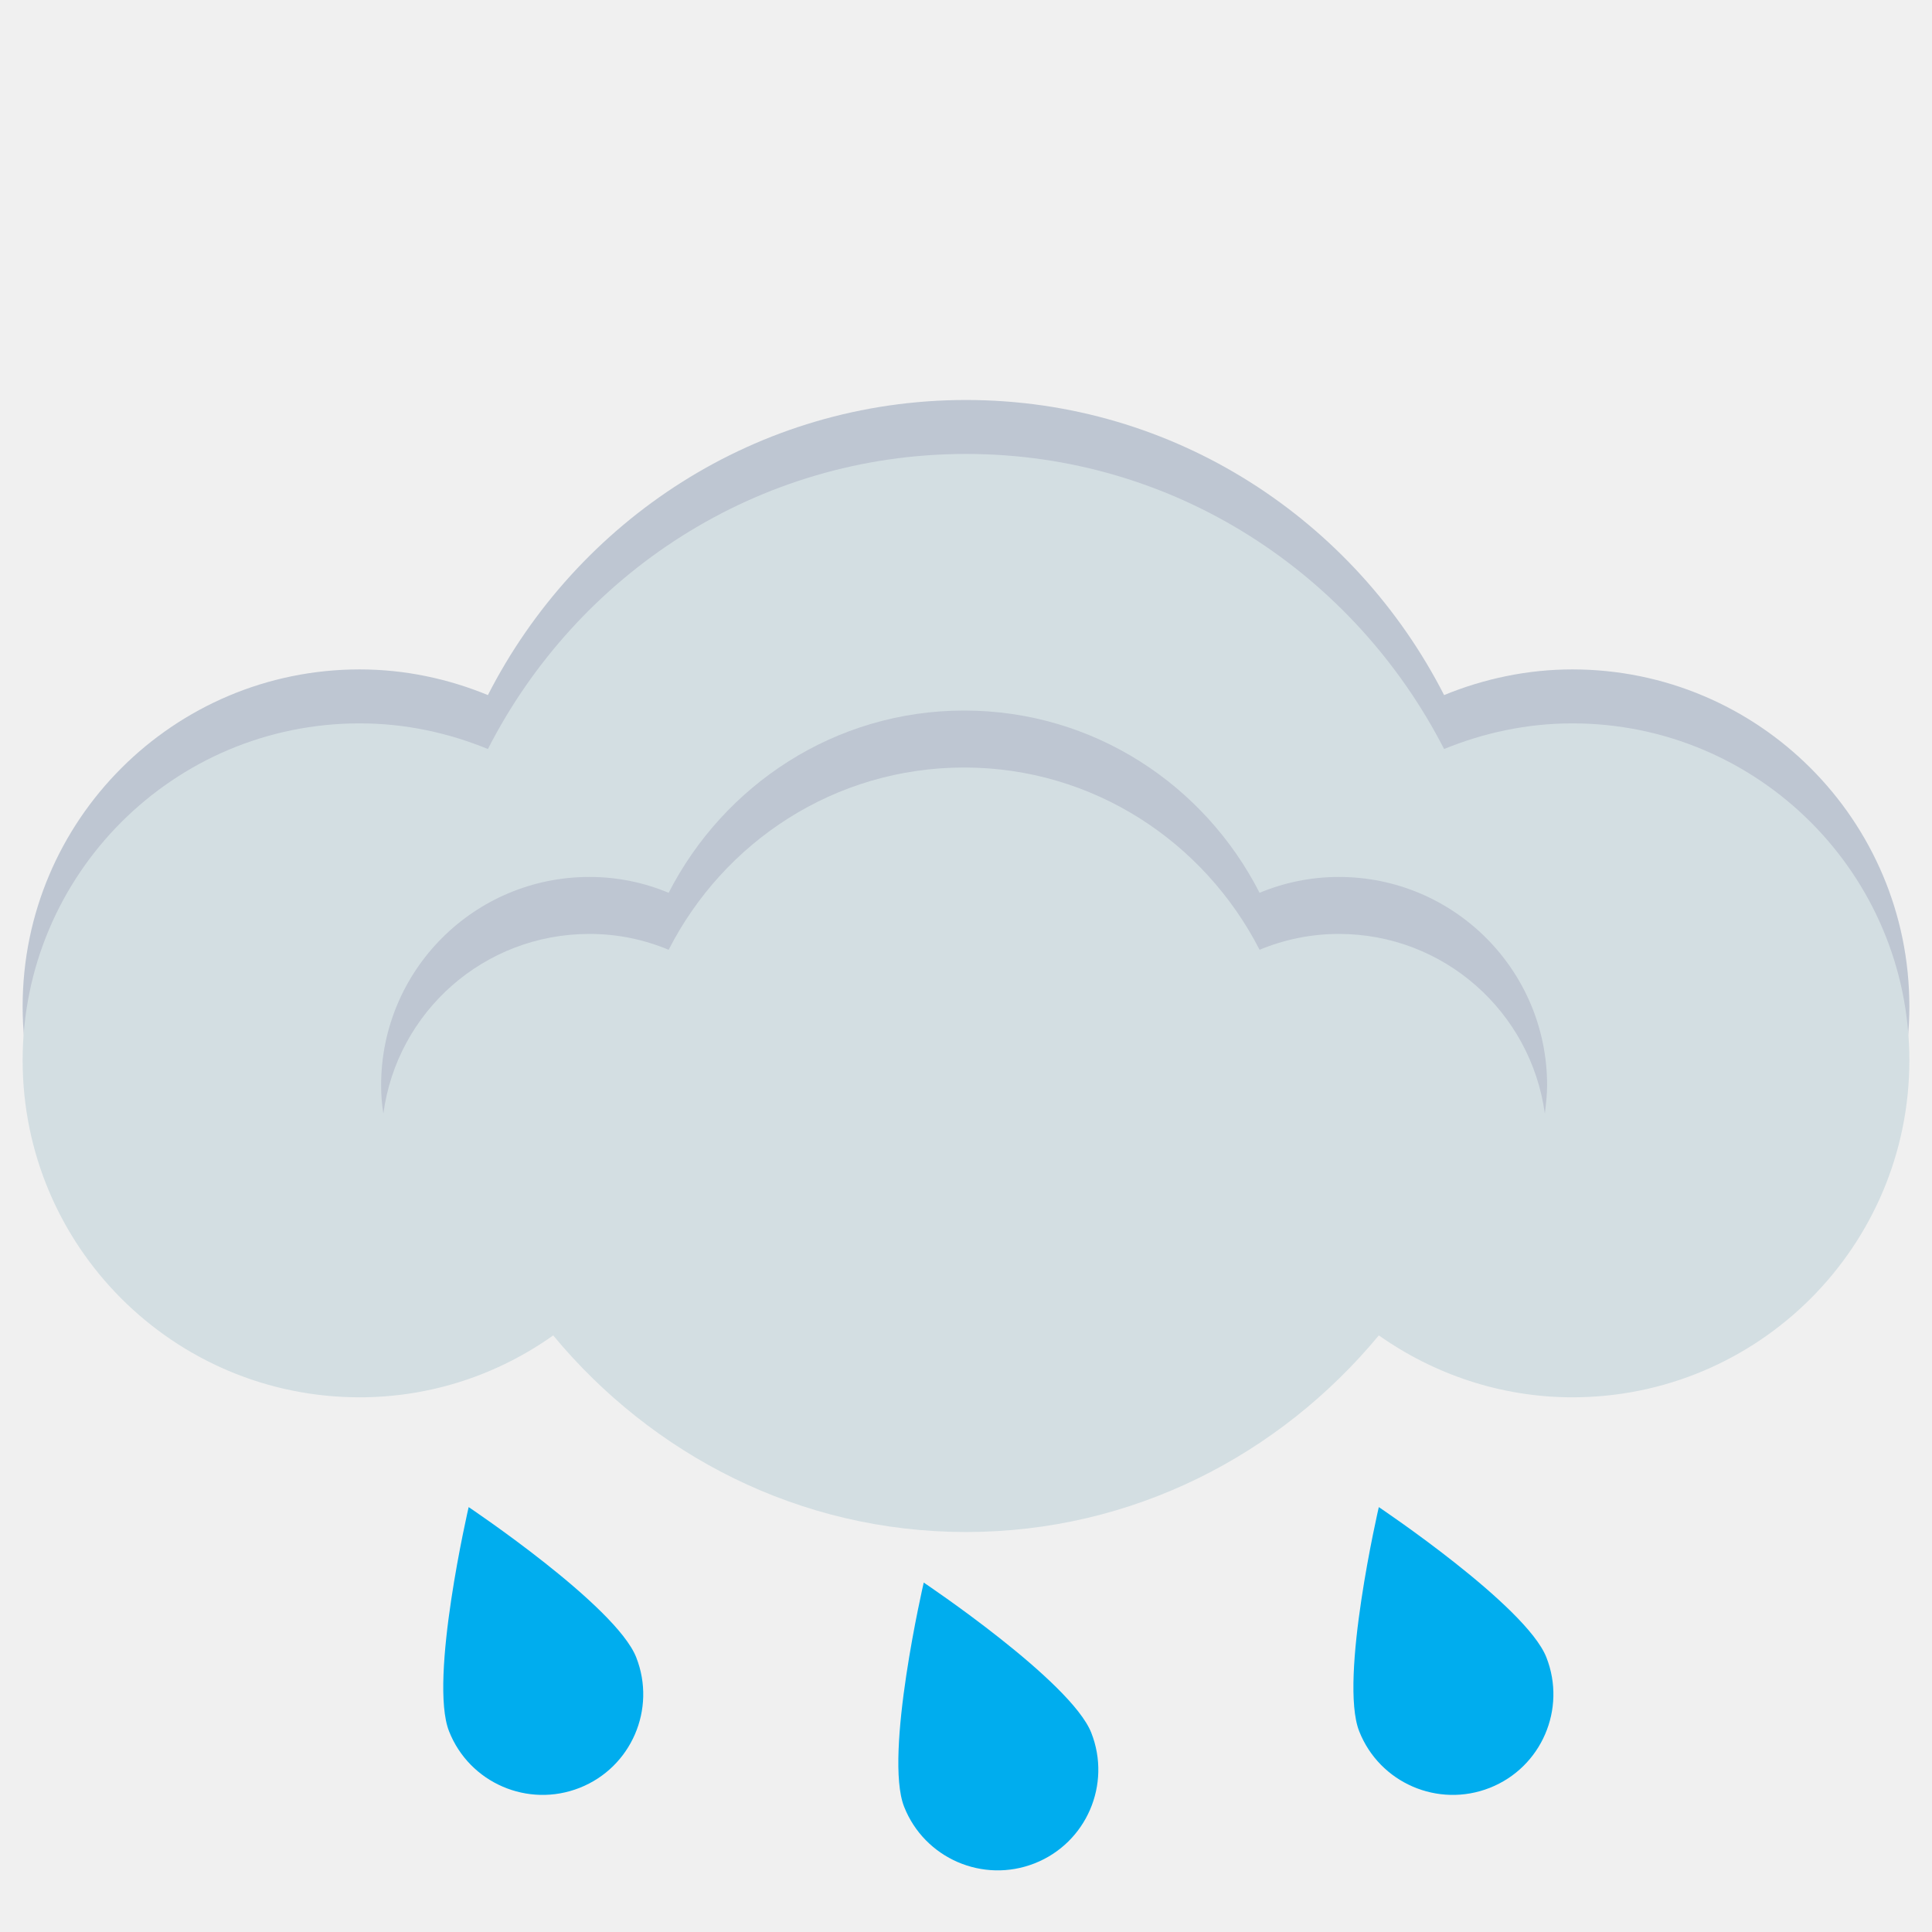
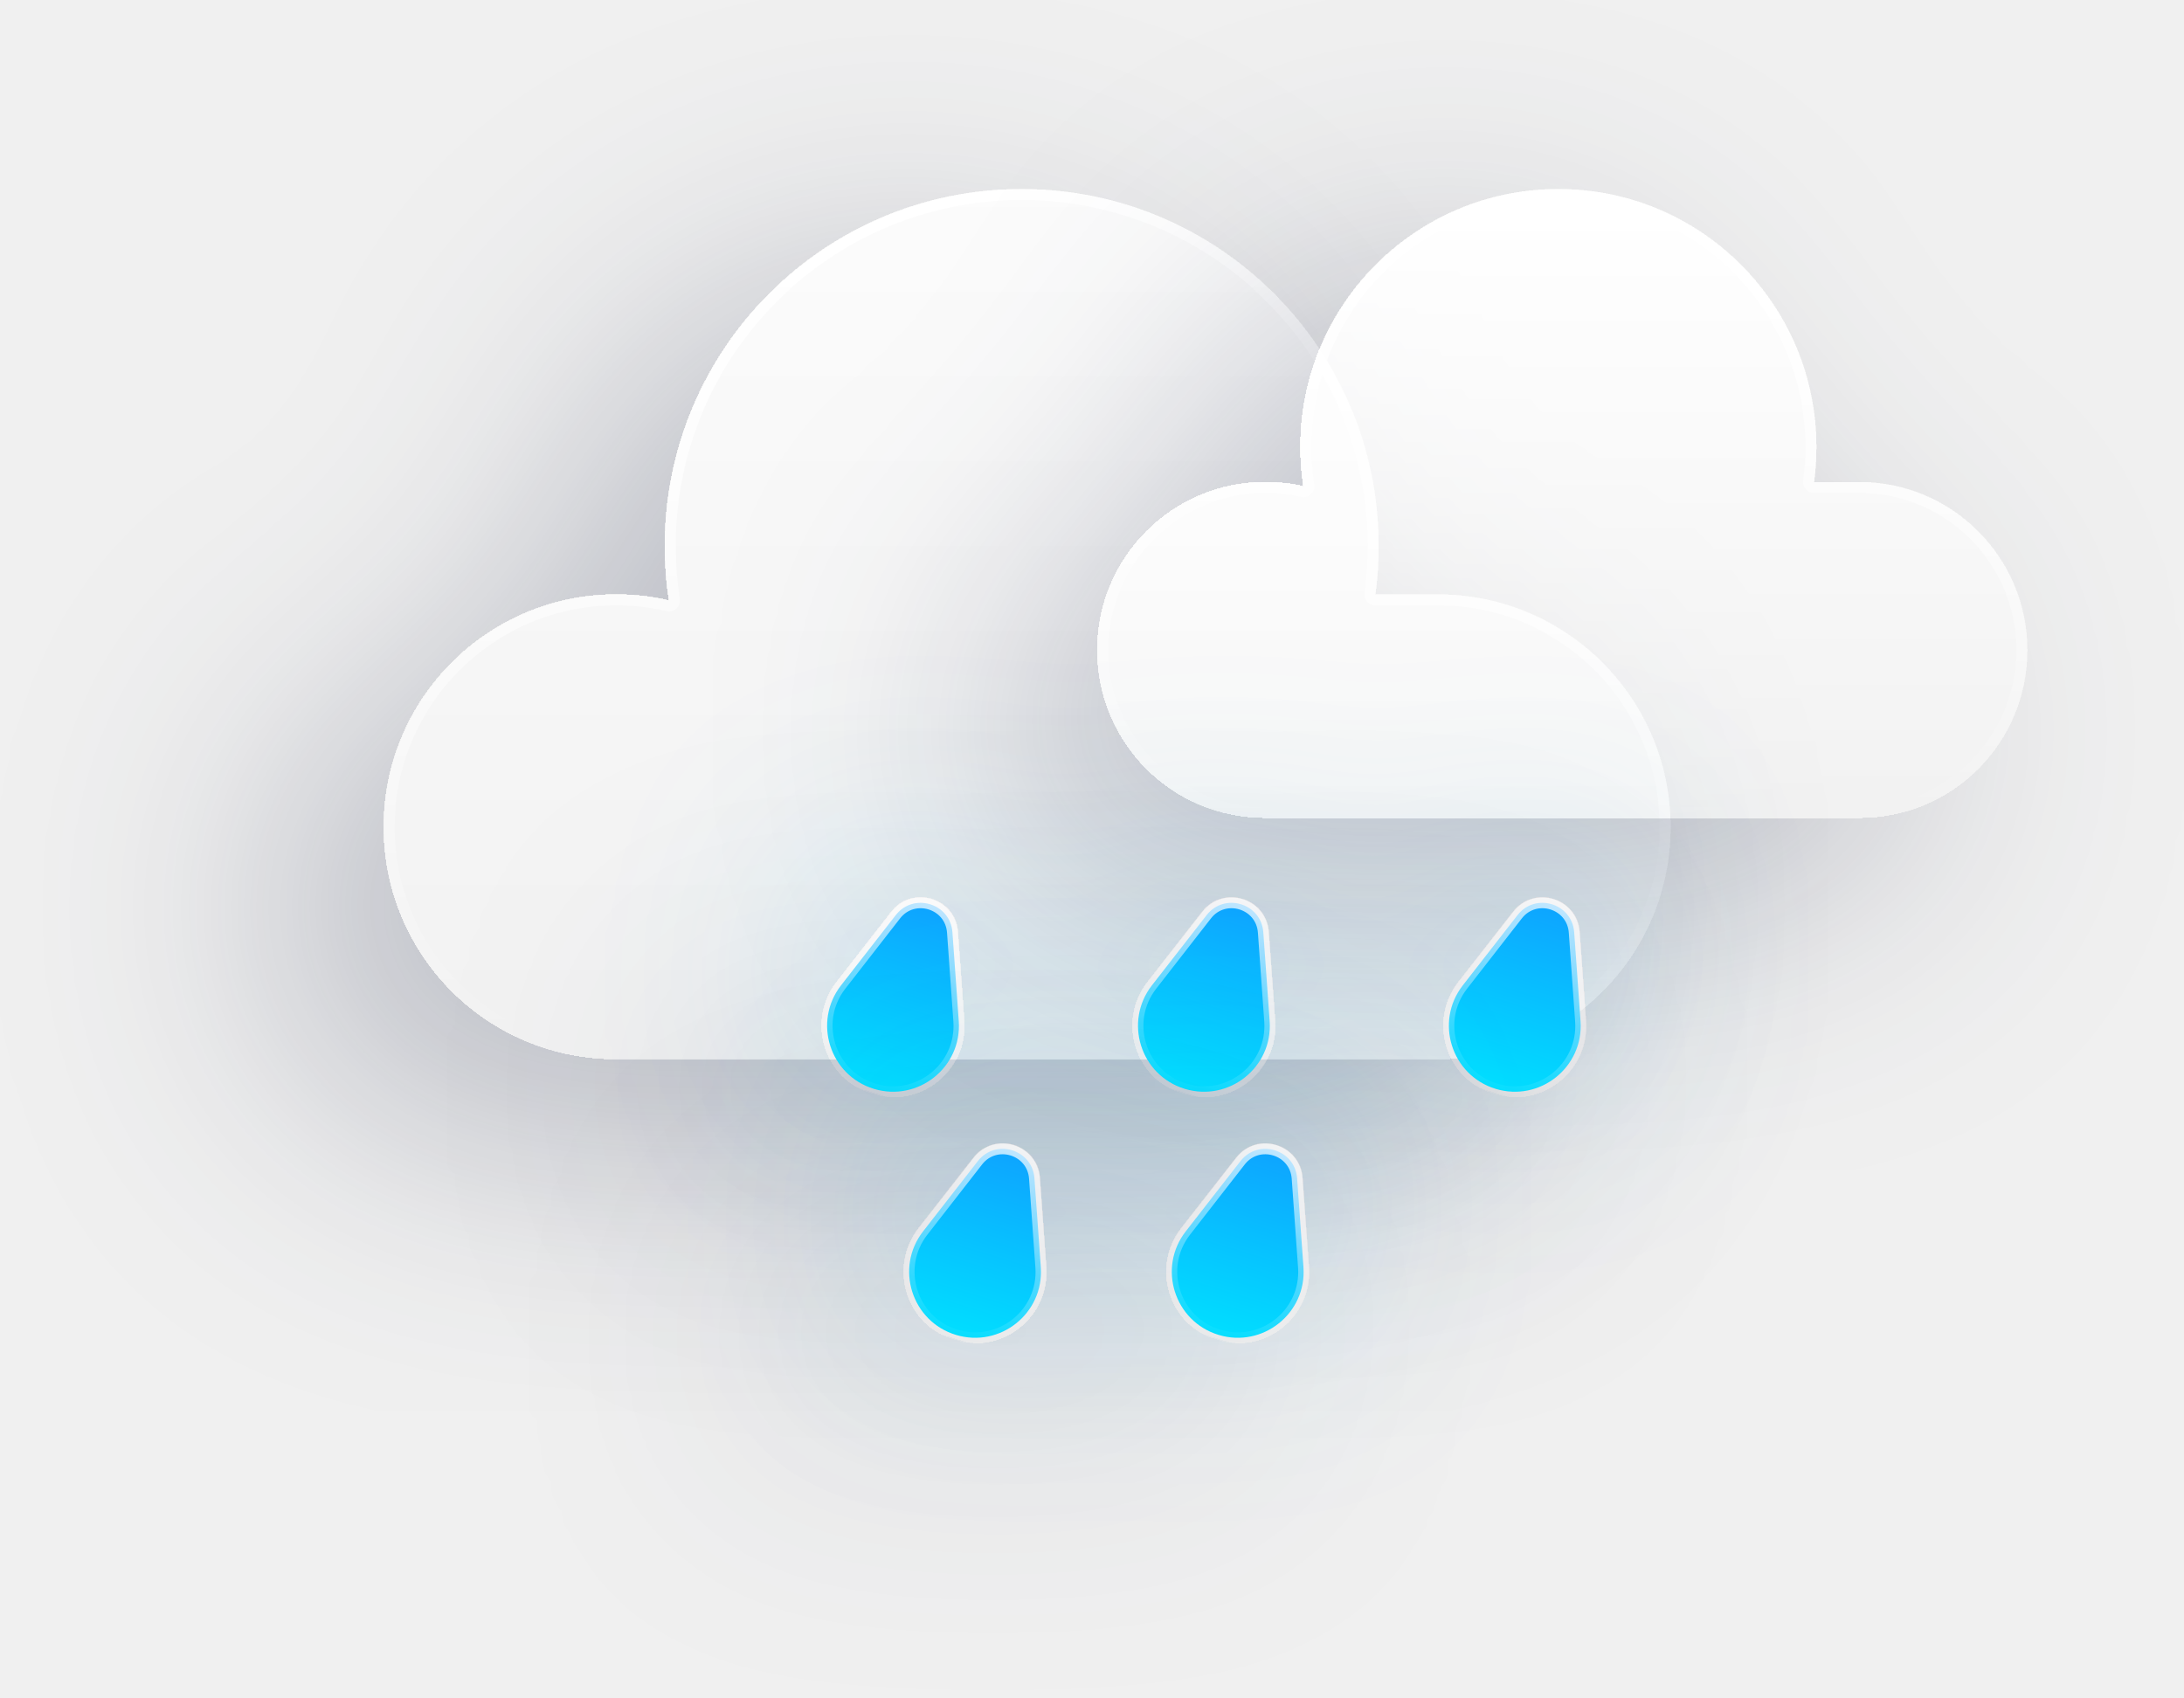
- <svg xmlns="http://www.w3.org/2000/svg" version="1.1" id="Layer_1" x="0px" y="0px" viewBox="0 0 512 512" style="enable-background:new 0 0 512 512;" xml:space="preserve">
-   <style type="text/css">
- 	.st0{fill:#BEC6D2;}
- 	.st1{opacity:5.000000e-002;fill:#A7A9AC;enable-background:new    ;}
- 	.st2{fill:#D3DEE2;}
- 	.st3{fill:#00ADEE;}
- </style>
-   <g id="XMLID_78_">
-     <path id="XMLID_637_" class="st0" d="M416.7,177.4c-12,0-23.5,2.5-34,6.8C359.1,138,311.5,106,256,106s-103.1,32-126.7,78.2   c-10.5-4.3-21.9-6.8-34-6.8C46,177.4,6,217.4,6,266.7S46,356,95.3,356c19.1,0,36.8-6.1,51.3-16.4c26.2,31.6,65.2,52.1,109.4,52.1   s83.2-20.5,109.4-52.1c14.5,10.2,32.2,16.4,51.3,16.4c49.3,0,89.3-40,89.3-89.3S466,177.4,416.7,177.4z" />
-     <path id="XMLID_636_" class="st1" d="M267.8,254.6c-96.2-9.7-186.3,3.7-257.5,33.7c8.9,40,44.5,69.9,87.1,69.9   c19.1,0,36.8-6.1,51.3-16.4c26.2,31.6,65.2,52.1,109.4,52.1s83.2-20.5,109.4-52.1c14.5,10.2,32.2,16.4,51.3,16.4   c28.6,0,54-13.5,70.4-34.5C428.6,288.3,352.3,263.1,267.8,254.6z" />
-     <path id="XMLID_635_" class="st2" d="M416.7,191.7c-12,0-23.5,2.5-34,6.8c-23.7-46.2-71.2-78.2-126.7-78.2s-103.1,32-126.7,78.2   c-10.5-4.3-21.9-6.8-34-6.8C46,191.7,6,231.7,6,281s40,89.3,89.3,89.3c19.1,0,36.8-6.1,51.3-16.4C172.8,385.5,211.8,406,256,406   s83.2-20.5,109.4-52.1c14.5,10.2,32.2,16.4,51.3,16.4c49.3,0,89.3-40,89.3-89.3S466,191.7,416.7,191.7z" />
-     <path id="XMLID_541_" class="st0" d="M156.2,247.5c7.5,0,14.5,1.5,21,4.2c14.6-28.6,44-48.3,78.3-48.3s63.7,19.8,78.3,48.3   c6.5-2.7,13.6-4.2,21-4.2c27.9,0,50.9,20.7,54.6,47.6c0.3-2.5,0.6-5,0.6-7.5c0-30.5-24.7-55.2-55.2-55.2c-7.4,0-14.5,1.5-21,4.2   c-14.6-28.6-44-48.3-78.3-48.3s-63.7,19.8-78.3,48.3c-6.5-2.7-13.5-4.2-21-4.2c-30.5,0-55.2,24.7-55.2,55.2c0,2.6,0.2,5.1,0.6,7.5   C105.2,268.2,128.2,247.5,156.2,247.5z" />
+ <svg xmlns="http://www.w3.org/2000/svg" width="404" height="314" viewBox="0 0 404 314" fill="none">
+   <g filter="url(#filter0_bd_2_220)">
+     <mask id="path-1-inside-1_2_220" fill="white">
+       <path fill-rule="evenodd" clip-rule="evenodd" d="M265.5 195.997C265.666 195.999 265.833 196 266 196C289.748 196 309 176.748 309 153C309 129.252 289.748 110 266 110C265.833 110 265.666 110.001 265.5 110.003V110H254.391C254.793 107.057 255 104.053 255 101C255 64.549 225.451 35 189 35C152.549 35 123 64.549 123 101C123 104.439 123.263 107.817 123.77 111.115C120.631 110.386 117.361 110 114 110C90.252 110 71 129.252 71 153C71 176.748 90.252 196 114 196C114.168 196 114.335 195.999 114.502 195.997L114.5 196H265.5V195.997Z" />
+     </mask>
+     <path fill-rule="evenodd" clip-rule="evenodd" d="M265.5 195.997C265.666 195.999 265.833 196 266 196C289.748 196 309 176.748 309 153C309 129.252 289.748 110 266 110C265.833 110 265.666 110.001 265.5 110.003V110H254.391C254.793 107.057 255 104.053 255 101C255 64.549 225.451 35 189 35C152.549 35 123 64.549 123 101C123 104.439 123.263 107.817 123.77 111.115C120.631 110.386 117.361 110 114 110C90.252 110 71 129.252 71 153C71 176.748 90.252 196 114 196C114.168 196 114.335 195.999 114.502 195.997L114.5 196H265.5V195.997Z" fill="url(#paint0_linear_2_220)" shape-rendering="crispEdges" />
+     <path d="M265.5 195.997L265.523 193.997C264.988 193.991 264.474 194.199 264.094 194.575C263.714 194.951 263.5 195.463 263.5 195.997H265.5ZM265.5 110.003H263.5C263.5 110.537 263.714 111.049 264.094 111.425C264.474 111.801 264.988 112.009 265.523 112.003L265.5 110.003ZM265.5 110H267.5C267.5 108.895 266.605 108 265.5 108V110ZM254.391 110L252.41 109.73C252.332 110.302 252.505 110.88 252.885 111.315C253.265 111.75 253.814 112 254.391 112V110ZM123.77 111.115L123.318 113.063C123.964 113.213 124.643 113.033 125.13 112.582C125.617 112.13 125.848 111.467 125.747 110.811L123.77 111.115ZM114.502 195.997L116.072 197.237C116.549 196.632 116.637 195.807 116.297 195.115C115.957 194.423 115.25 193.988 114.479 193.997L114.502 195.997ZM114.5 196L112.931 194.76C112.455 195.362 112.366 196.182 112.7 196.872C113.034 197.562 113.733 198 114.5 198V196ZM265.5 196V198C266.605 198 267.5 197.105 267.5 196H265.5ZM265.477 197.997C265.651 197.999 265.825 198 266 198V194C265.841 194 265.682 193.999 265.523 193.997L265.477 197.997ZM266 198C290.853 198 311 177.853 311 153H307C307 175.644 288.644 194 266 194V198ZM311 153C311 128.147 290.853 108 266 108V112C288.644 112 307 130.356 307 153H311ZM266 108C265.826 108 265.651 108.001 265.477 108.003L265.523 112.003C265.682 112.001 265.841 112 266 112V108ZM263.5 110V110.003H267.5V110H263.5ZM254.391 112H265.5V108H254.391V112ZM256.373 110.27C256.787 107.238 257 104.143 257 101H253C253 103.962 252.799 106.876 252.41 109.73L256.373 110.27ZM257 101C257 63.445 226.555 33 189 33V37C224.346 37 253 65.654 253 101H257ZM189 33C151.445 33 121 63.445 121 101H125C125 65.654 153.654 37 189 37V33ZM121 101C121 104.542 121.271 108.021 121.793 111.419L125.747 110.811C125.255 107.614 125 104.337 125 101H121ZM124.223 109.167C120.937 108.403 117.514 108 114 108V112C117.207 112 120.326 112.368 123.318 113.063L124.223 109.167ZM114 108C89.147 108 69 128.147 69 153H73C73 130.356 91.356 112 114 112V108ZM69 153C69 177.853 89.147 198 114 198V194C91.356 194 73 175.644 73 153H69ZM114 198C114.175 198 114.35 197.999 114.525 197.997L114.479 193.997C114.32 193.999 114.16 194 114 194V198ZM116.069 197.24L116.072 197.237L112.933 194.757L112.931 194.76L116.069 197.24ZM265.5 194H114.5V198H265.5V194ZM263.5 195.997V196H267.5V195.997H263.5Z" fill="url(#paint1_linear_2_220)" mask="url(#path-1-inside-1_2_220)" />
  </g>
-   <path id="XMLID_45_" class="st3" d="M360.2,458.8c5.4,13.7,20.9,20.4,34.6,15s20.4-20.9,15-34.6s-44.4-39.8-44.4-39.8  S354.8,445.1,360.2,458.8z" />
-   <path id="XMLID_44_" class="st3" d="M119,458.8c5.4,13.7,20.9,20.4,34.6,15c13.7-5.4,20.4-20.9,15-34.6s-44.4-39.8-44.4-39.8  S113.6,445.1,119,458.8z" />
-   <path id="XMLID_41_" class="st3" d="M239.6,478.8c5.4,13.7,20.9,20.4,34.6,15s20.4-20.9,15-34.6s-44.4-39.8-44.4-39.8  S234.2,465.1,239.6,478.8z" />
+   <g filter="url(#filter1_bd_2_220)">
+     <mask id="path-3-inside-2_2_220" fill="white">
+       <path fill-rule="evenodd" clip-rule="evenodd" d="M343.563 151.351C343.683 151.352 343.804 151.353 343.924 151.353C361.087 151.353 375 137.44 375 120.277C375 103.115 361.087 89.202 343.924 89.202C343.804 89.202 343.683 89.202 343.563 89.204V89.202H335.535C335.825 87.075 335.975 84.904 335.975 82.698C335.975 56.355 314.62 35 288.277 35C261.935 35 240.58 56.355 240.58 82.698C240.58 85.183 240.77 87.624 241.136 90.007C238.868 89.48 236.504 89.202 234.076 89.202C216.913 89.202 203 103.115 203 120.277C203 137.44 216.913 151.353 234.076 151.353C234.197 151.353 234.318 151.352 234.439 151.351L234.437 151.353H343.563V151.351Z" />
+     </mask>
+     <path fill-rule="evenodd" clip-rule="evenodd" d="M343.563 151.351C343.683 151.352 343.804 151.353 343.924 151.353C361.087 151.353 375 137.44 375 120.277C375 103.115 361.087 89.202 343.924 89.202C343.804 89.202 343.683 89.202 343.563 89.204V89.202H335.535C335.825 87.075 335.975 84.904 335.975 82.698C335.975 56.355 314.62 35 288.277 35C261.935 35 240.58 56.355 240.58 82.698C240.58 85.183 240.77 87.624 241.136 90.007C238.868 89.48 236.504 89.202 234.076 89.202C216.913 89.202 203 103.115 203 120.277C203 137.44 216.913 151.353 234.076 151.353C234.197 151.353 234.318 151.352 234.439 151.351L234.437 151.353H343.563V151.351Z" fill="url(#paint2_linear_2_220)" shape-rendering="crispEdges" />
+     <path d="M343.563 151.351L343.586 149.351C343.052 149.345 342.537 149.553 342.157 149.929C341.777 150.304 341.563 150.816 341.563 151.351H343.563ZM343.563 89.204H341.563C341.563 89.738 341.777 90.25 342.157 90.626C342.537 91.002 343.051 91.21 343.586 91.204L343.563 89.204ZM343.563 89.202H345.563C345.563 88.097 344.668 87.202 343.563 87.202V89.202ZM335.535 89.202L333.553 88.931C333.475 89.504 333.649 90.082 334.028 90.517C334.408 90.952 334.957 91.202 335.535 91.202V89.202ZM241.136 90.007L240.684 91.956C241.33 92.106 242.009 91.925 242.496 91.474C242.983 91.023 243.214 90.359 243.113 89.703L241.136 90.007ZM234.439 151.351L236.008 152.59C236.486 151.985 236.573 151.16 236.233 150.468C235.893 149.777 235.186 149.342 234.416 149.351L234.439 151.351ZM234.437 151.353L232.867 150.114C232.392 150.715 232.303 151.535 232.637 152.225C232.971 152.915 233.67 153.353 234.437 153.353V151.353ZM343.563 151.353V153.353C344.668 153.353 345.563 152.458 345.563 151.353H343.563ZM343.54 153.351C343.668 153.352 343.796 153.353 343.924 153.353V149.353C343.811 149.353 343.699 149.352 343.586 149.351L343.54 153.351ZM343.924 153.353C362.192 153.353 377 138.544 377 120.277H373C373 136.335 359.982 149.353 343.924 149.353V153.353ZM377 120.277C377 102.01 362.192 87.202 343.924 87.202V91.202C359.982 91.202 373 104.219 373 120.277H377ZM343.924 87.202C343.796 87.202 343.668 87.202 343.54 87.204L343.586 91.204C343.699 91.202 343.811 91.202 343.924 91.202V87.202ZM341.563 89.202V89.204H345.563V89.202H341.563ZM335.535 91.202H343.563V87.202H335.535V91.202ZM337.517 89.472C337.819 87.256 337.975 84.994 337.975 82.698H333.975C333.975 84.813 333.831 86.894 333.553 88.931L337.517 89.472ZM337.975 82.698C337.975 55.25 315.724 33 288.277 33V37C313.515 37 333.975 57.459 333.975 82.698H337.975ZM288.277 33C260.83 33 238.58 55.25 238.58 82.698H242.58C242.58 57.459 263.039 37 288.277 37V33ZM238.58 82.698C238.58 85.285 238.778 87.828 239.16 90.311L243.113 89.703C242.762 87.421 242.58 85.081 242.58 82.698H238.58ZM241.589 88.059C239.173 87.498 236.658 87.202 234.076 87.202V91.202C236.351 91.202 238.563 91.463 240.684 91.956L241.589 88.059ZM234.076 87.202C215.808 87.202 201 102.01 201 120.277H205C205 104.219 218.018 91.202 234.076 91.202V87.202ZM201 120.277C201 138.544 215.808 153.353 234.076 153.353V149.353C218.018 149.353 205 136.335 205 120.277H201ZM234.076 153.353C234.204 153.353 234.333 153.352 234.461 153.351L234.416 149.351C234.303 149.352 234.189 149.353 234.076 149.353V153.353ZM236.007 152.592L236.008 152.59L232.869 150.112L232.867 150.114L236.007 152.592ZM343.563 149.353H234.437V153.353H343.563V149.353ZM341.563 151.351V151.353H345.563V151.351H341.563Z" fill="url(#paint3_linear_2_220)" mask="url(#path-3-inside-2_2_220)" />
+   </g>
+   <g filter="url(#filter2_bdd_2_220)">
+     <path d="M176.181 172.486L177.354 188.919C177.963 197.447 169.831 203.936 161.65 201.448C153.47 198.959 150.328 189.041 155.583 182.296L165.708 169.3C169.01 165.062 175.798 167.127 176.181 172.486Z" fill="url(#paint4_linear_2_220)" stroke="url(#paint5_linear_2_220)" stroke-width="2" />
+     <path d="M233.688 172.486L234.862 188.919C235.471 197.447 227.338 203.936 219.158 201.448C210.977 198.959 207.835 189.041 213.09 182.296L223.215 169.3C226.517 165.062 233.306 167.127 233.688 172.486Z" fill="url(#paint6_linear_2_220)" stroke="url(#paint7_linear_2_220)" stroke-width="2" />
+     <path d="M291.196 172.486L292.369 188.919C292.978 197.447 284.845 203.936 276.665 201.448C268.485 198.959 265.342 189.041 270.597 182.296L280.723 169.3C284.024 165.062 290.813 167.127 291.196 172.486Z" fill="url(#paint8_linear_2_220)" stroke="url(#paint9_linear_2_220)" stroke-width="2" />
+   </g>
+   <g filter="url(#filter3_bdd_2_220)">
+     <path d="M191.354 218.006L192.528 234.439C193.137 242.968 185.004 249.456 176.824 246.968C168.644 244.48 165.501 234.561 170.756 227.817L180.882 214.82C184.183 210.583 190.972 212.647 191.354 218.006Z" fill="url(#paint10_linear_2_220)" stroke="url(#paint11_linear_2_220)" stroke-width="2" />
+     <path d="M239.941 218.006L241.115 234.439C241.724 242.968 233.591 249.456 225.411 246.968C217.231 244.48 214.088 234.561 219.343 227.817L229.468 214.82C232.77 210.583 239.559 212.647 239.941 218.006Z" fill="url(#paint12_linear_2_220)" stroke="url(#paint13_linear_2_220)" stroke-width="2" />
+   </g>
+   <defs>
+     <filter id="filter0_bd_2_220" x="0" y="0" width="338" height="261" filterUnits="userSpaceOnUse" color-interpolation-filters="sRGB">
+       <feFlood flood-opacity="0" result="BackgroundImageFix" />
+       <feGaussianBlur in="BackgroundImageFix" stdDeviation="7" />
+       <feComposite in2="SourceAlpha" operator="in" result="effect1_backgroundBlur_2_220" />
+       <feColorMatrix in="SourceAlpha" type="matrix" values="0 0 0 0 0 0 0 0 0 0 0 0 0 0 0 0 0 0 127 0" result="hardAlpha" />
+       <feOffset dx="-21" dy="15" />
+       <feGaussianBlur stdDeviation="25" />
+       <feComposite in2="hardAlpha" operator="out" />
+       <feColorMatrix type="matrix" values="0 0 0 0 0.114 0 0 0 0 0.149 0 0 0 0 0.275 0 0 0 0.25 0" />
+       <feBlend mode="normal" in2="effect1_backgroundBlur_2_220" result="effect2_dropShadow_2_220" />
+       <feBlend mode="normal" in="SourceGraphic" in2="effect2_dropShadow_2_220" result="shape" />
+     </filter>
+     <filter id="filter1_bd_2_220" x="132" y="0" width="272" height="216.353" filterUnits="userSpaceOnUse" color-interpolation-filters="sRGB">
+       <feFlood flood-opacity="0" result="BackgroundImageFix" />
+       <feGaussianBlur in="BackgroundImageFix" stdDeviation="7" />
+       <feComposite in2="SourceAlpha" operator="in" result="effect1_backgroundBlur_2_220" />
+       <feColorMatrix in="SourceAlpha" type="matrix" values="0 0 0 0 0 0 0 0 0 0 0 0 0 0 0 0 0 0 127 0" result="hardAlpha" />
+       <feOffset dx="-21" dy="15" />
+       <feGaussianBlur stdDeviation="25" />
+       <feComposite in2="hardAlpha" operator="out" />
+       <feColorMatrix type="matrix" values="0 0 0 0 0.113 0 0 0 0 0.149 0 0 0 0 0.275 0 0 0 0.25 0" />
+       <feBlend mode="normal" in2="effect1_backgroundBlur_2_220" result="effect2_dropShadow_2_220" />
+       <feBlend mode="normal" in="SourceGraphic" in2="effect2_dropShadow_2_220" result="shape" />
+     </filter>
+     <filter id="filter2_bdd_2_220" x="81.002" y="118.031" width="253.4" height="149.955" filterUnits="userSpaceOnUse" color-interpolation-filters="sRGB">
+       <feFlood flood-opacity="0" result="BackgroundImageFix" />
+       <feGaussianBlur in="BackgroundImageFix" stdDeviation="7" />
+       <feComposite in2="SourceAlpha" operator="in" result="effect1_backgroundBlur_2_220" />
+       <feColorMatrix in="SourceAlpha" type="matrix" values="0 0 0 0 0 0 0 0 0 0 0 0 0 0 0 0 0 0 127 0" result="hardAlpha" />
+       <feOffset dx="-21" dy="15" />
+       <feGaussianBlur stdDeviation="25" />
+       <feComposite in2="hardAlpha" operator="out" />
+       <feColorMatrix type="matrix" values="0 0 0 0 0.113 0 0 0 0 0.149 0 0 0 0 0.275 0 0 0 0.25 0" />
+       <feBlend mode="normal" in2="effect1_backgroundBlur_2_220" result="effect2_dropShadow_2_220" />
+       <feColorMatrix in="SourceAlpha" type="matrix" values="0 0 0 0 0 0 0 0 0 0 0 0 0 0 0 0 0 0 127 0" result="hardAlpha" />
+       <feOffset dy="-7" />
+       <feGaussianBlur stdDeviation="20.5" />
+       <feComposite in2="hardAlpha" operator="out" />
+       <feColorMatrix type="matrix" values="0 0 0 0 0.138 0 0 0 0 0.741 0 0 0 0 1 0 0 0 0.3 0" />
+       <feBlend mode="normal" in2="effect2_dropShadow_2_220" result="effect3_dropShadow_2_220" />
+       <feBlend mode="normal" in="SourceGraphic" in2="effect3_dropShadow_2_220" result="shape" />
+     </filter>
+     <filter id="filter3_bdd_2_220" x="96.175" y="163.551" width="186.972" height="149.955" filterUnits="userSpaceOnUse" color-interpolation-filters="sRGB">
+       <feFlood flood-opacity="0" result="BackgroundImageFix" />
+       <feGaussianBlur in="BackgroundImageFix" stdDeviation="7" />
+       <feComposite in2="SourceAlpha" operator="in" result="effect1_backgroundBlur_2_220" />
+       <feColorMatrix in="SourceAlpha" type="matrix" values="0 0 0 0 0 0 0 0 0 0 0 0 0 0 0 0 0 0 127 0" result="hardAlpha" />
+       <feOffset dx="-21" dy="15" />
+       <feGaussianBlur stdDeviation="25" />
+       <feComposite in2="hardAlpha" operator="out" />
+       <feColorMatrix type="matrix" values="0 0 0 0 0.113 0 0 0 0 0.149 0 0 0 0 0.275 0 0 0 0.25 0" />
+       <feBlend mode="normal" in2="effect1_backgroundBlur_2_220" result="effect2_dropShadow_2_220" />
+       <feColorMatrix in="SourceAlpha" type="matrix" values="0 0 0 0 0 0 0 0 0 0 0 0 0 0 0 0 0 0 127 0" result="hardAlpha" />
+       <feOffset dy="-7" />
+       <feGaussianBlur stdDeviation="20.5" />
+       <feComposite in2="hardAlpha" operator="out" />
+       <feColorMatrix type="matrix" values="0 0 0 0 0.138 0 0 0 0 0.741 0 0 0 0 1 0 0 0 0.3 0" />
+       <feBlend mode="normal" in2="effect2_dropShadow_2_220" result="effect3_dropShadow_2_220" />
+       <feBlend mode="normal" in="SourceGraphic" in2="effect3_dropShadow_2_220" result="shape" />
+     </filter>
+     <linearGradient id="paint0_linear_2_220" x1="190" y1="-16.5" x2="190" y2="218.5" gradientUnits="userSpaceOnUse">
+       <stop stop-color="white" />
+       <stop offset="1" stop-color="white" stop-opacity="0" />
+     </linearGradient>
+     <linearGradient id="paint1_linear_2_220" x1="190" y1="35" x2="190" y2="196" gradientUnits="userSpaceOnUse">
+       <stop stop-color="white" />
+       <stop offset="1" stop-color="white" stop-opacity="0" />
+     </linearGradient>
+     <linearGradient id="paint2_linear_2_220" x1="297" y1="38.5" x2="297" y2="164.5" gradientUnits="userSpaceOnUse">
+       <stop stop-color="white" />
+       <stop offset="1" stop-color="white" stop-opacity="0" />
+     </linearGradient>
+     <linearGradient id="paint3_linear_2_220" x1="289" y1="35" x2="289" y2="151.353" gradientUnits="userSpaceOnUse">
+       <stop stop-color="white" />
+       <stop offset="1" stop-color="white" stop-opacity="0" />
+     </linearGradient>
+     <linearGradient id="paint4_linear_2_220" x1="175.905" y1="154.585" x2="161.359" y2="202.404" gradientUnits="userSpaceOnUse">
+       <stop stop-color="#138EFF" />
+       <stop offset="1" stop-color="#00E0FF" />
+     </linearGradient>
+     <linearGradient id="paint5_linear_2_220" x1="175.905" y1="154.585" x2="161.359" y2="202.404" gradientUnits="userSpaceOnUse">
+       <stop stop-color="white" />
+       <stop offset="1" stop-color="white" stop-opacity="0" />
+     </linearGradient>
+     <linearGradient id="paint6_linear_2_220" x1="233.413" y1="154.585" x2="218.867" y2="202.404" gradientUnits="userSpaceOnUse">
+       <stop stop-color="#138EFF" />
+       <stop offset="1" stop-color="#00E0FF" />
+     </linearGradient>
+     <linearGradient id="paint7_linear_2_220" x1="233.413" y1="154.585" x2="218.867" y2="202.404" gradientUnits="userSpaceOnUse">
+       <stop stop-color="white" />
+       <stop offset="1" stop-color="white" stop-opacity="0" />
+     </linearGradient>
+     <linearGradient id="paint8_linear_2_220" x1="290.92" y1="154.585" x2="276.374" y2="202.404" gradientUnits="userSpaceOnUse">
+       <stop stop-color="#138EFF" />
+       <stop offset="1" stop-color="#00E0FF" />
+     </linearGradient>
+     <linearGradient id="paint9_linear_2_220" x1="290.92" y1="154.585" x2="276.374" y2="202.404" gradientUnits="userSpaceOnUse">
+       <stop stop-color="white" />
+       <stop offset="1" stop-color="white" stop-opacity="0" />
+     </linearGradient>
+     <linearGradient id="paint10_linear_2_220" x1="191.079" y1="200.105" x2="176.533" y2="247.925" gradientUnits="userSpaceOnUse">
+       <stop stop-color="#138EFF" />
+       <stop offset="1" stop-color="#00E0FF" />
+     </linearGradient>
+     <linearGradient id="paint11_linear_2_220" x1="191.079" y1="200.105" x2="176.533" y2="247.925" gradientUnits="userSpaceOnUse">
+       <stop stop-color="white" />
+       <stop offset="1" stop-color="white" stop-opacity="0" />
+     </linearGradient>
+     <linearGradient id="paint12_linear_2_220" x1="239.666" y1="200.105" x2="225.12" y2="247.925" gradientUnits="userSpaceOnUse">
+       <stop stop-color="#138EFF" />
+       <stop offset="1" stop-color="#00E0FF" />
+     </linearGradient>
+     <linearGradient id="paint13_linear_2_220" x1="239.666" y1="200.105" x2="225.12" y2="247.925" gradientUnits="userSpaceOnUse">
+       <stop stop-color="white" />
+       <stop offset="1" stop-color="white" stop-opacity="0" />
+     </linearGradient>
+   </defs>
</svg>
